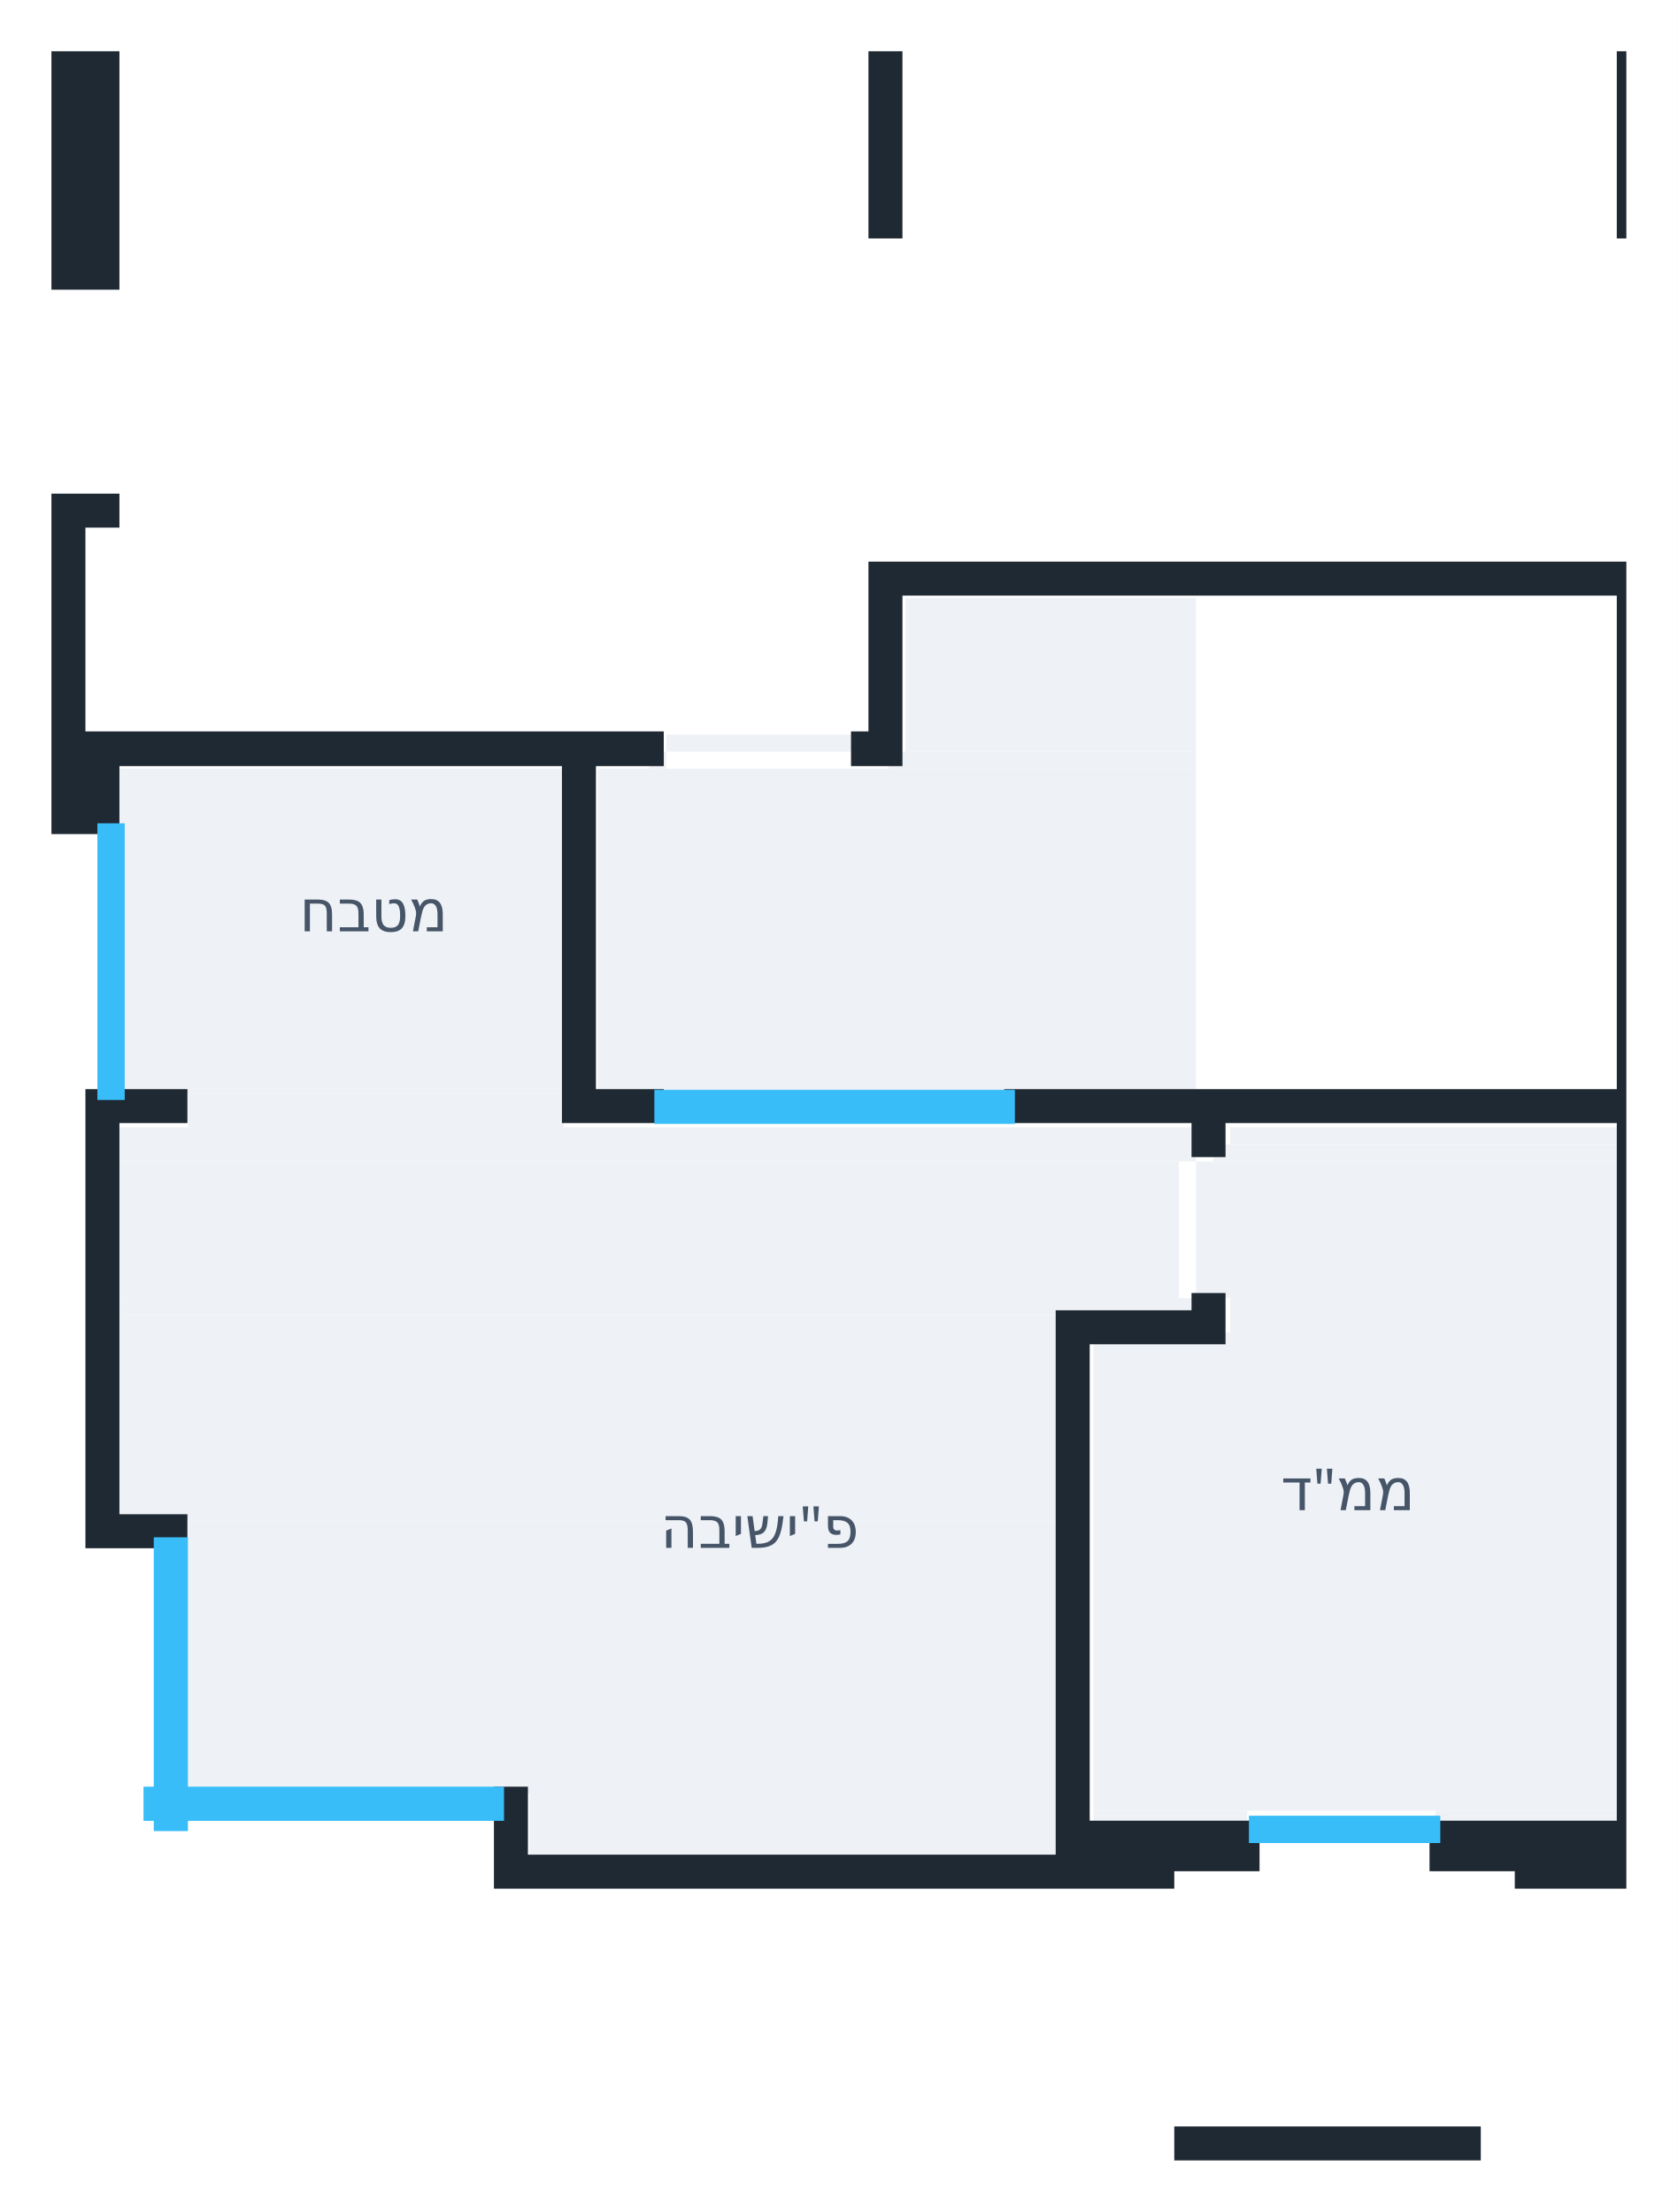
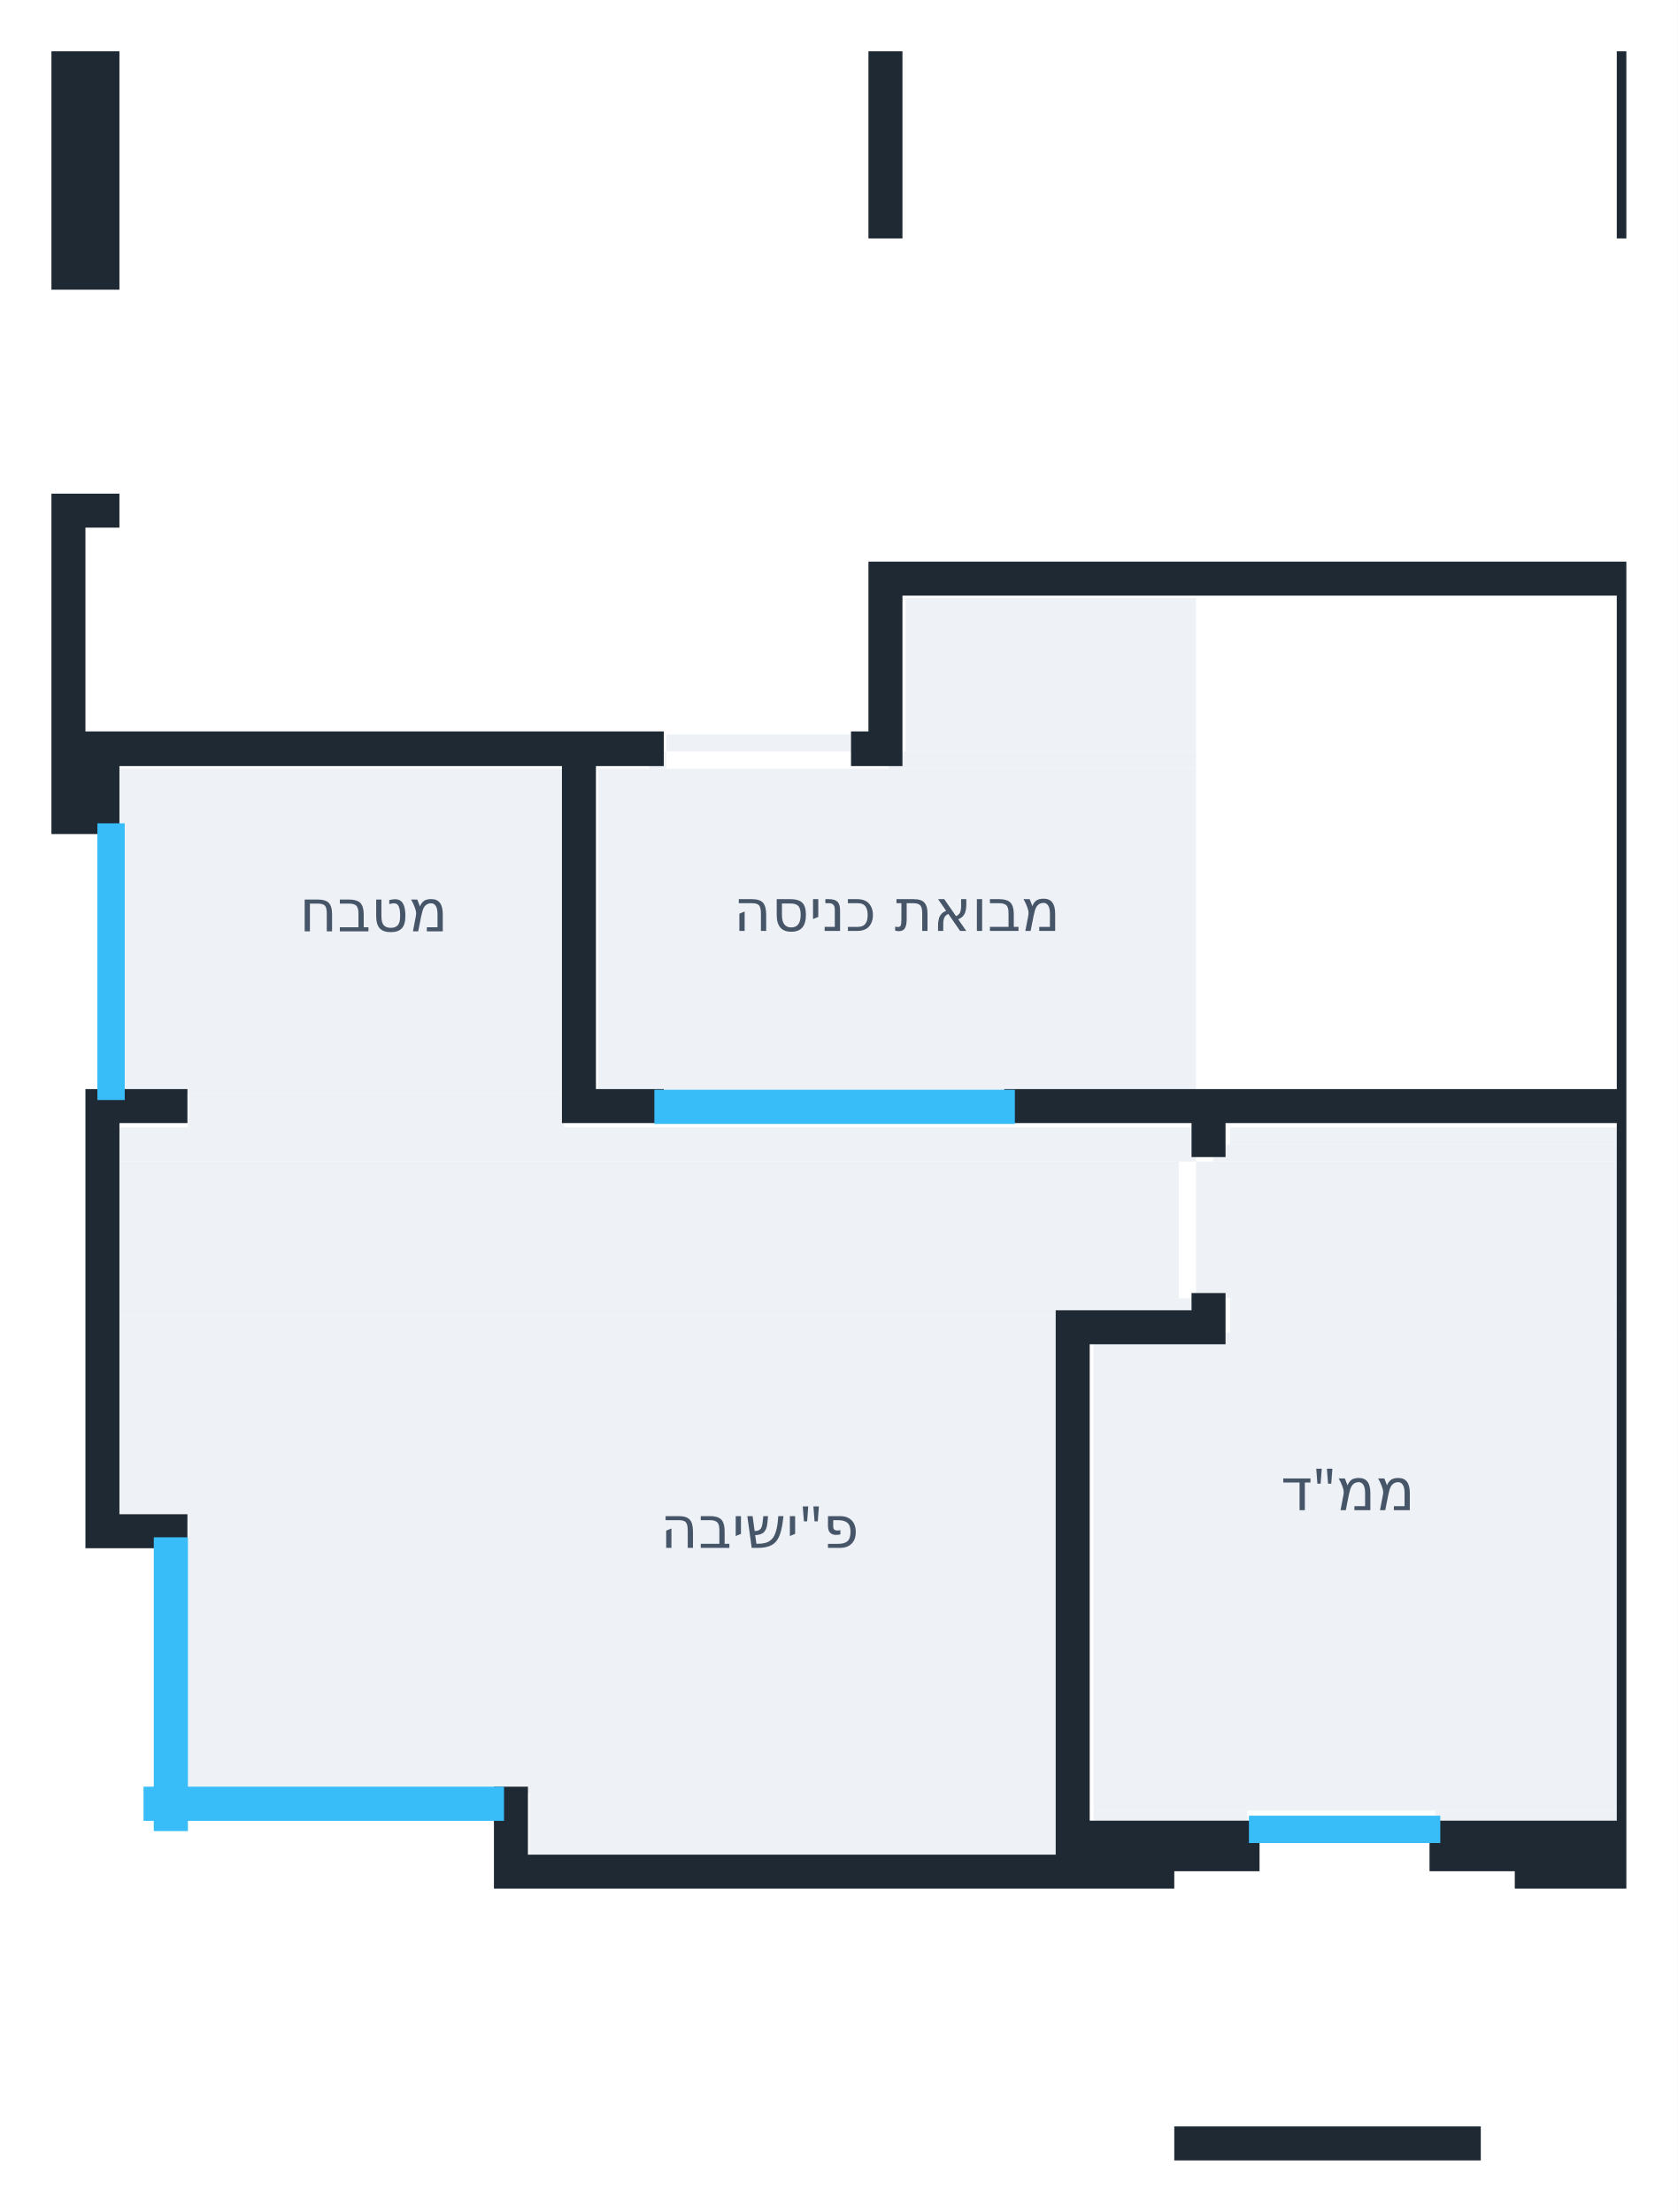
<svg xmlns="http://www.w3.org/2000/svg" viewBox="20 279 982 1295" width="982" height="1295">
  <rect x="20" y="279" width="982" height="1295" fill="#fff" />
  <rect x="550" y="629" width="170" height="90" fill="#eef2f6" />
  <rect x="410" y="709" width="110" height="10" fill="#eef2f6" />
  <rect x="400" y="719" width="10" height="10" fill="#eef2f6" />
  <rect x="540" y="719" width="180" height="10" fill="#eef2f6" />
  <rect x="370" y="729" width="350" height="190" fill="#eef2f6" />
  <rect x="90" y="729" width="260" height="190" fill="#eef2f6" />
  <rect x="130" y="919" width="220" height="20" fill="#eef2f6" />
  <rect x="90" y="939" width="630" height="20" fill="#eef2f6" />
  <rect x="90" y="959" width="620" height="80" fill="#eef2f6" />
  <rect x="90" y="1039" width="630" height="10" fill="#eef2f6" />
  <rect x="90" y="1049" width="550" height="120" fill="#eef2f6" />
  <rect x="130" y="1169" width="510" height="160" fill="#eef2f6" />
  <rect x="330" y="1329" width="310" height="40" fill="#eef2f6" />
  <rect x="740" y="939" width="230" height="10" fill="#eef2f6" />
  <rect x="730" y="949" width="240" height="10" fill="#eef2f6" />
  <rect x="720" y="959" width="250" height="80" fill="#eef2f6" />
  <rect x="740" y="1039" width="230" height="20" fill="#eef2f6" />
  <rect x="660" y="1059" width="310" height="280" fill="#eef2f6" />
  <rect x="660" y="1339" width="90" height="10" fill="#eef2f6" />
  <rect x="860" y="1339" width="110" height="10" fill="#eef2f6" />
  <path d="M971.9 607.8L528.3 607.8L528.3 707.2L518.1 707.2L518.1 727.5L548.2 727.5L548.2 627.7L966.3 627.7L966.3 916.6L607.8 916.6L607.8 936.5L717.4 936.5L717.4 956.4L737.3 956.4L737.3 936.5L966.3 936.5L966.3 1344.9L856.7 1344.9L856.7 1374.5L906.6 1374.5L906.6 1384.7L971.9 1384.7ZM886.7 1543.8L707.3 1543.8L707.3 1523.9L886.7 1523.9ZM657.8 1344.9L657.8 1066L737.3 1066L737.3 1036L717.4 1036L717.4 1046.1L637.9 1046.1L637.9 1364.8L329 1364.8L329 1325L309.1 1325L309.1 1384.7L707.3 1384.7L707.3 1374.5L757.2 1374.5L757.2 1344.9L657.8 1344.9ZM70 1185.4L129.7 1185.4L129.7 1165.5L89.9 1165.5L89.9 936.5L129.7 936.5L129.7 916.6L70 916.6L70 1185.4ZM50.1 767.3L89.9 767.3L89.9 727.5L348.9 727.5L348.9 936.5L408.5 936.5L408.5 916.6L368.8 916.6L368.8 727.5L408.5 727.5L408.5 707.2L70 707.2L70 587.9L89.9 587.9L89.9 568L50.1 568L50.1 767.3ZM89.9 448.6L50.1 448.6L50.1 309L89.9 309ZM528.3 309L548.2 309L548.2 418.6L528.3 418.6ZM971.9 309L966.3 309L966.3 418.6L971.9 418.6Z" fill="#1f2933" />
  <rect x="104" y="1325" width="211" height="20" fill="#38bdf8" />
  <rect x="110" y="1179" width="20" height="172" fill="#38bdf8" />
  <rect x="751" y="1342" width="112" height="16" fill="#38bdf8" />
  <rect x="77" y="761" width="16" height="162" fill="#38bdf8" />
  <rect x="403" y="917" width="211" height="20" fill="#38bdf8" />
+   <text x="545" y="824" font-size="34" text-anchor="middle" fill="#475569" font-family="sans-serif">מבואת כניסה</text>
  <text x="238.734" y="824.232" font-size="34" text-anchor="middle" fill="#475569" font-family="sans-serif">מטבח</text>
  <text x="464.61" y="1185.198" font-size="34" text-anchor="middle" fill="#475569" font-family="sans-serif">פ"ישיבה</text>
  <text x="808.939" y="1163.135" font-size="34" text-anchor="middle" fill="#475569" font-family="sans-serif">ממ"ד</text>
</svg>
